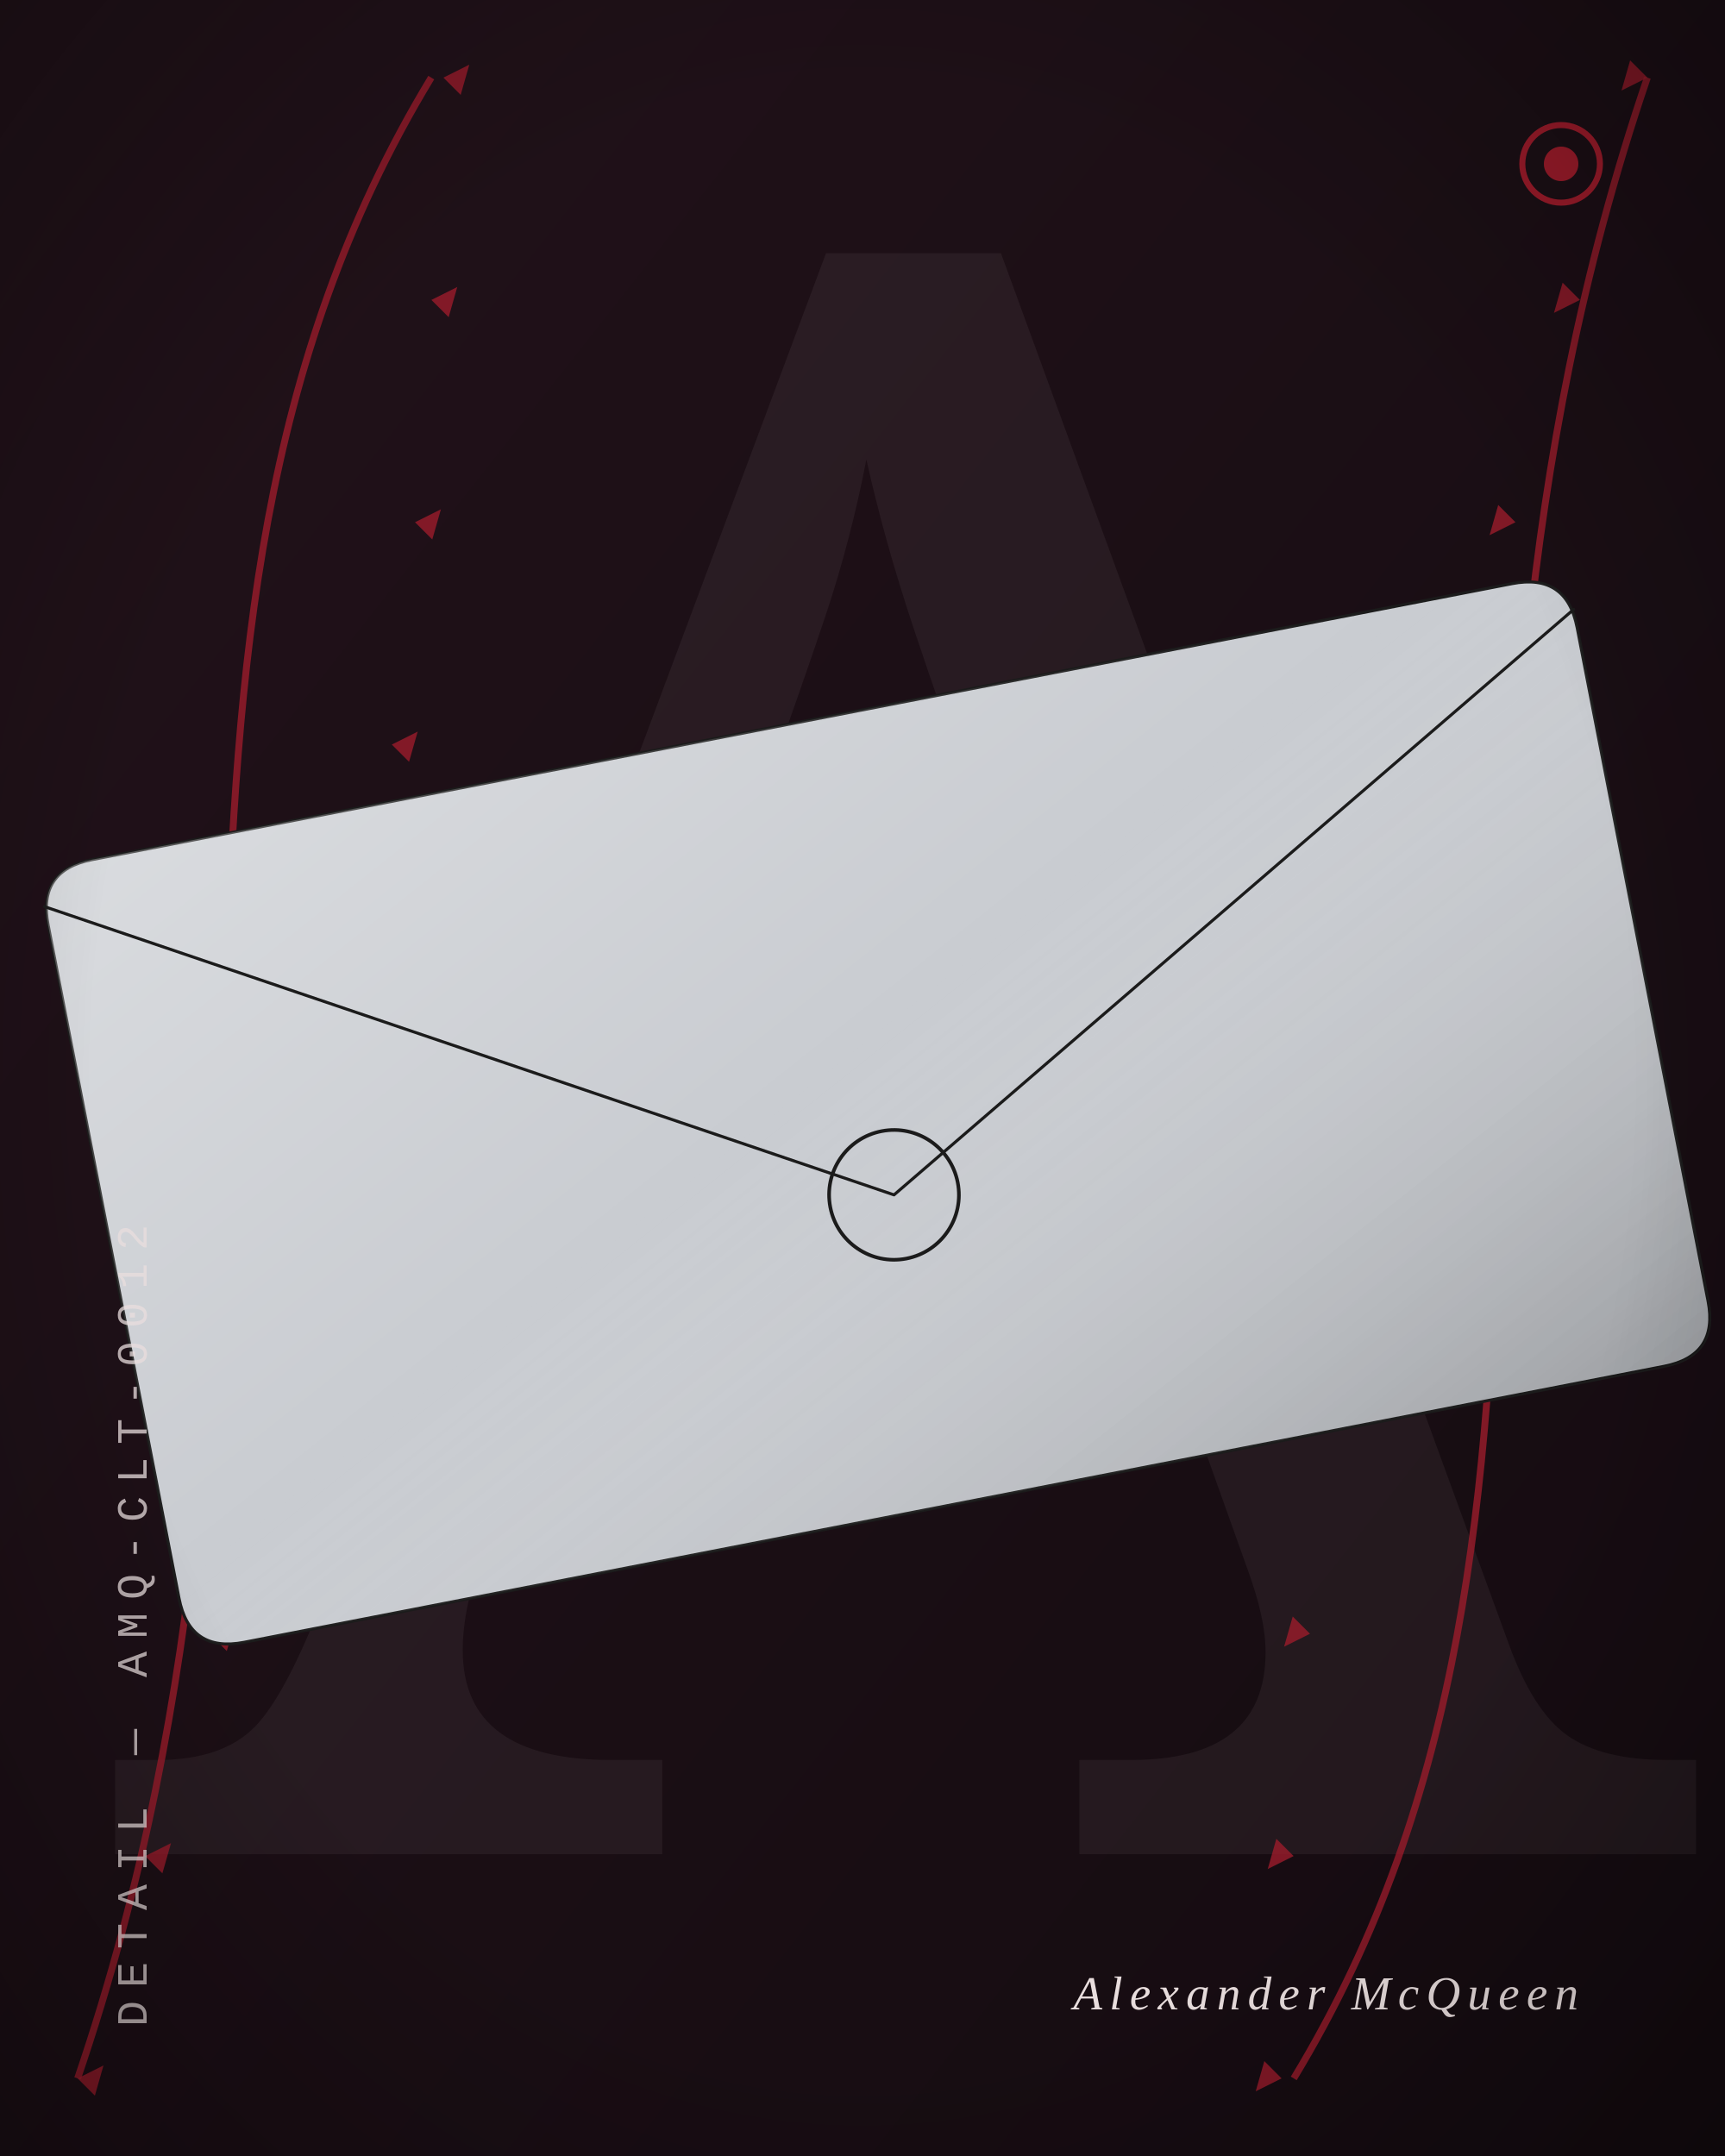
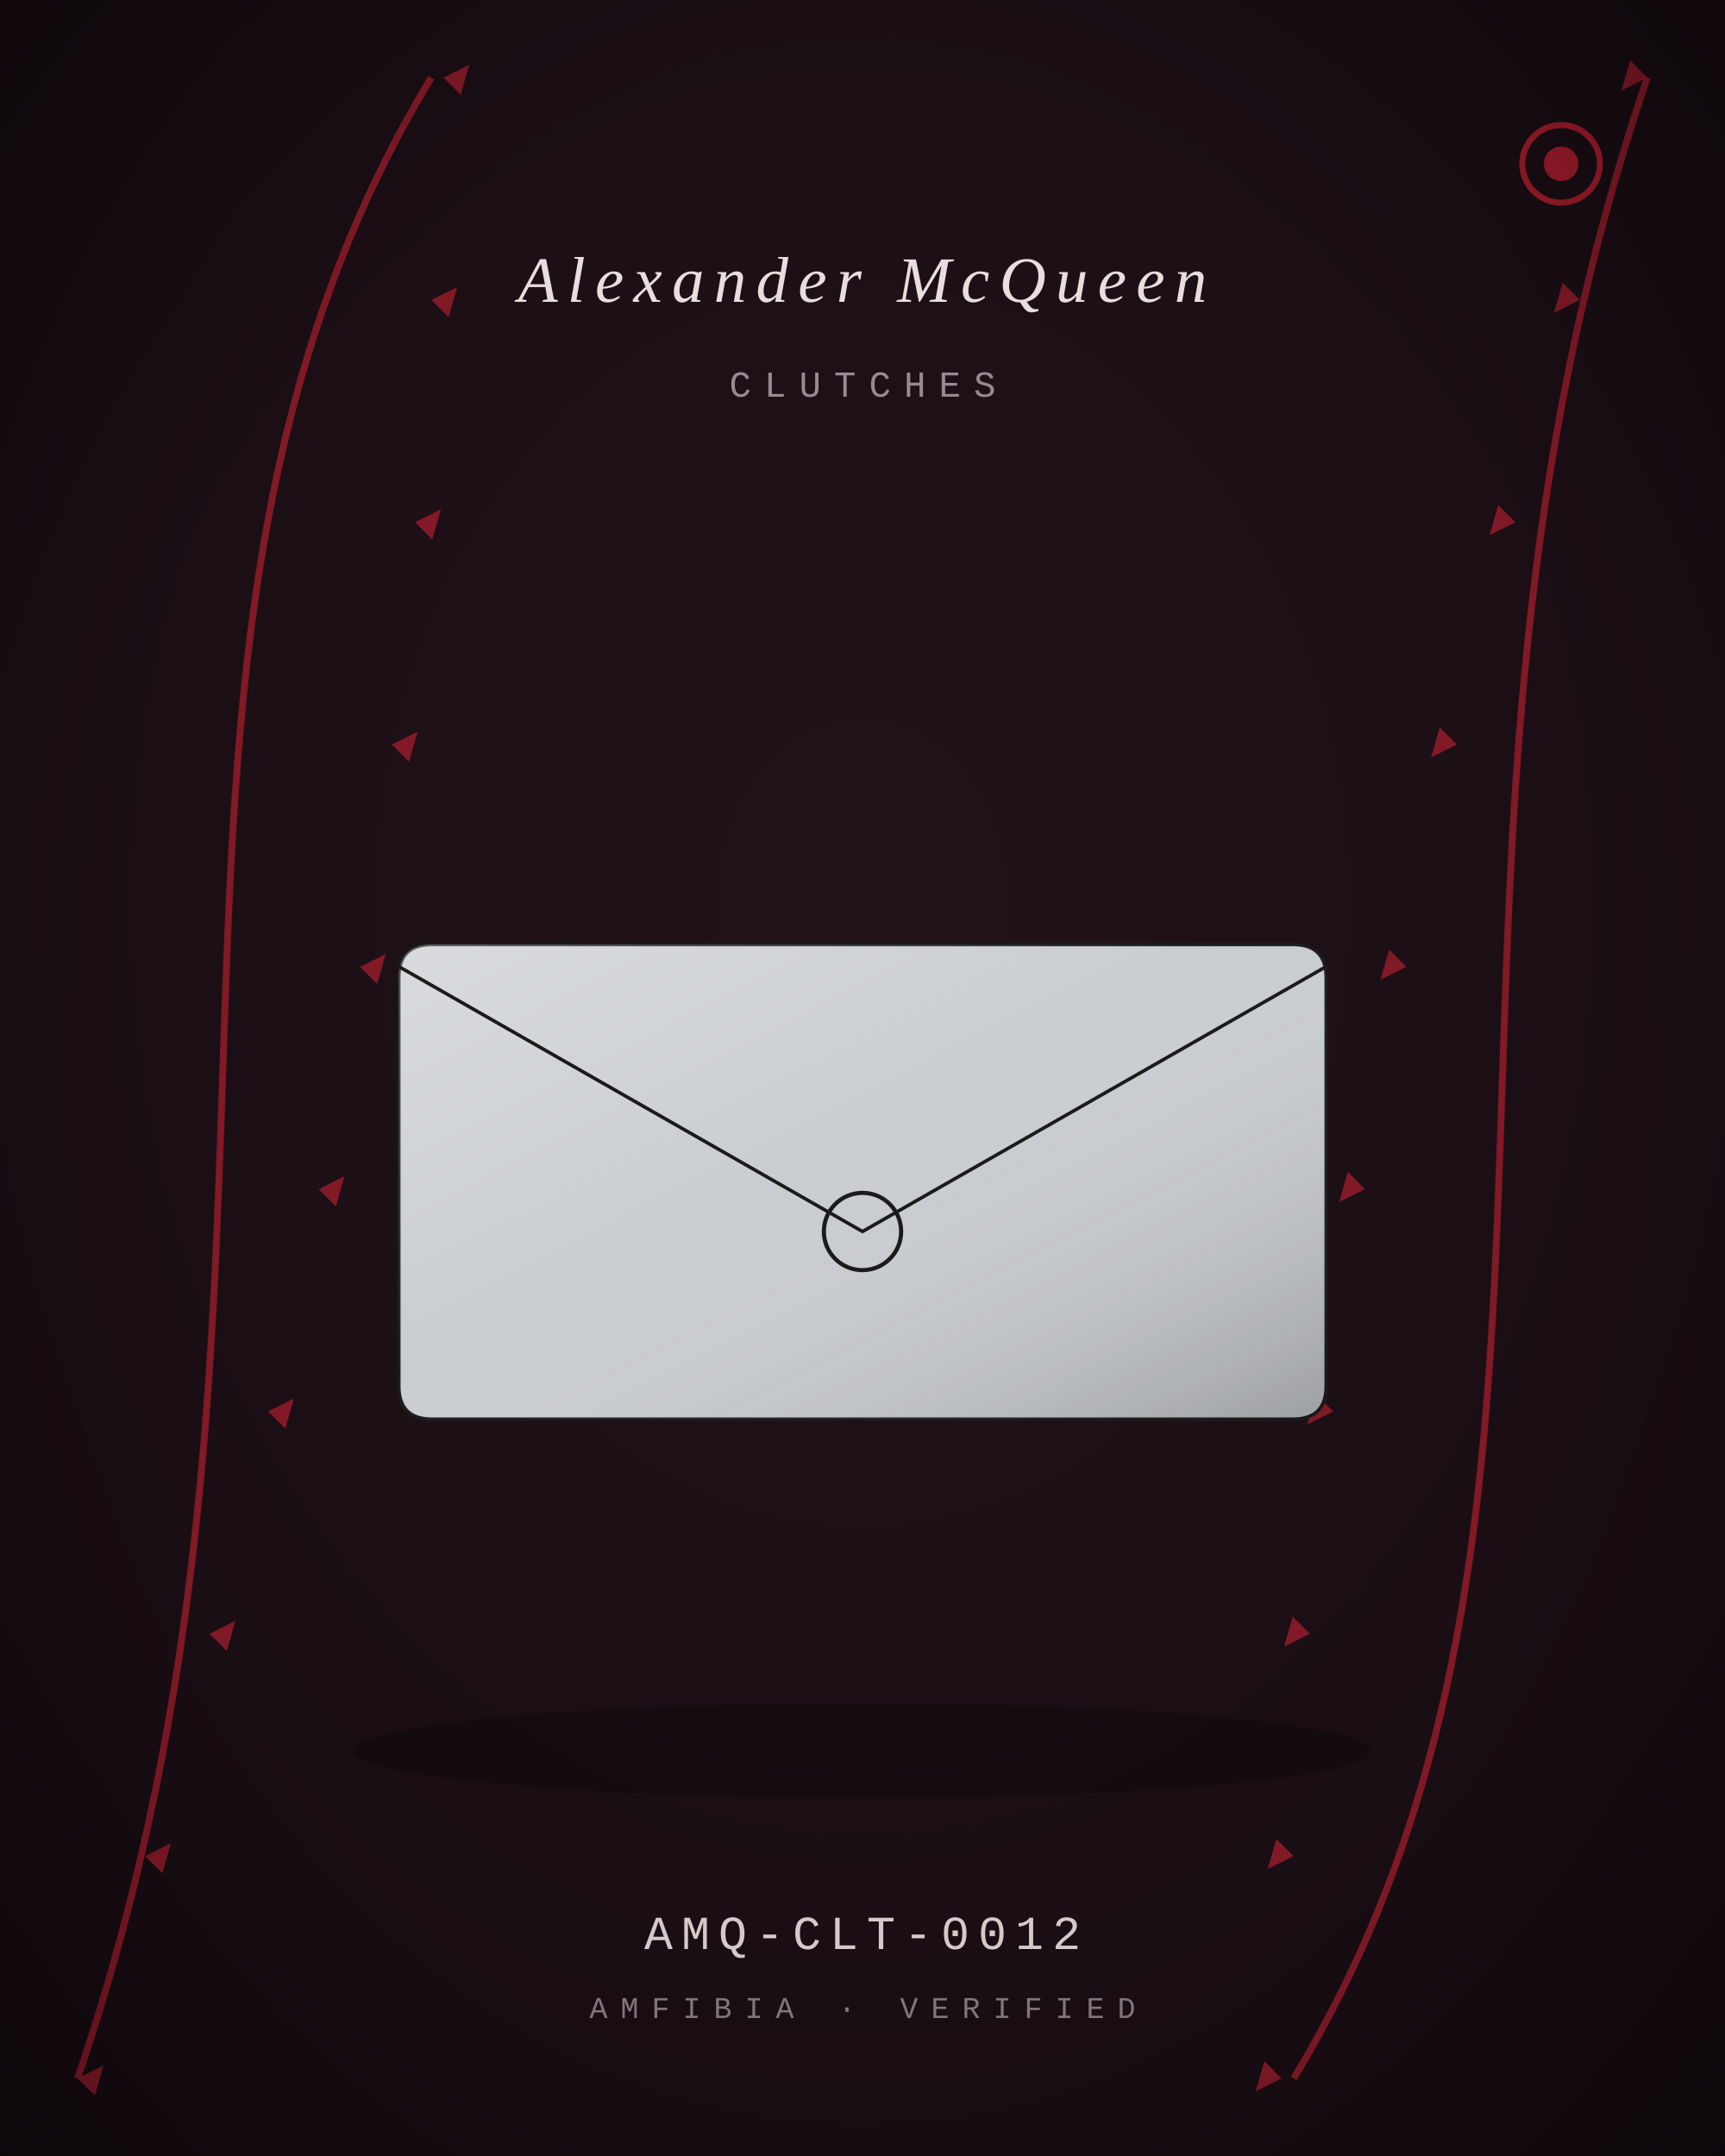
<svg xmlns="http://www.w3.org/2000/svg" viewBox="0 0 400 500" width="800" height="1000">
  <defs>
    <radialGradient id="bg" cx="50%" cy="42%" r="80%">
      <stop offset="0" stop-color="#22121A" />
      <stop offset="1" stop-color="#140B10" />
    </radialGradient>
    <linearGradient id="bgd" x1="0" y1="0" x2="1" y2="1">
      <stop offset="0" stop-color="#22121A" />
      <stop offset="1" stop-color="#140B10" />
    </linearGradient>
    <linearGradient id="sheen" x1="0" y1="0" x2="1" y2="1">
      <stop offset="0" stop-color="#fff" stop-opacity=".30" />
      <stop offset=".45" stop-color="#fff" stop-opacity="0" />
      <stop offset="1" stop-color="#000" stop-opacity=".22" />
    </linearGradient>
    <linearGradient id="multi" x1="0" y1="0" x2="1" y2="1">
      <stop offset="0" stop-color="#B3122E" />
      <stop offset=".35" stop-color="#C9A227" />
      <stop offset=".7" stop-color="#2F5D46" />
      <stop offset="1" stop-color="#3557A0" />
    </linearGradient>
    <radialGradient id="vig" cx="50%" cy="50%" r="75%">
      <stop offset=".6" stop-color="#000" stop-opacity="0" />
      <stop offset="1" stop-color="#000" stop-opacity=".35" />
    </radialGradient>
  </defs>
-   <rect width="400" height="500" fill="url(#bgd)" />
-   <text x="210" y="430" text-anchor="middle" font-family="Georgia, serif" font-size="520" fill="#E9DEDE" opacity="0.06">A</text>
+   <rect width="400" height="500" fill="url(#bg)" />
  <path d="M18 482 C 80 300, 20 150, 100 18 M382 18 C 320 200, 380 350, 300 482" fill="none" stroke="#9B1B2A" stroke-width="1.6" opacity="0.8" />
  <path d="M18 482 l6 -3 l-2 7 Z" fill="#9B1B2A" opacity="0.8" />
  <path d="M382 18 l-6 3 l2 -7 Z" fill="#9B1B2A" opacity="0.8" />
  <path d="M33.655 430.444 l6 -3 l-2 7 Z" fill="#9B1B2A" opacity="0.8" />
  <path d="M366.345 69.556 l-6 3 l2 -7 Z" fill="#9B1B2A" opacity="0.8" />
  <path d="M48.59 378.889 l6 -3 l-2 7 Z" fill="#9B1B2A" opacity="0.8" />
  <path d="M351.41 121.111 l-6 3 l2 -7 Z" fill="#9B1B2A" opacity="0.8" />
  <path d="M62.163 327.333 l6 -3 l-2 7 Z" fill="#9B1B2A" opacity="0.8" />
  <path d="M337.837 172.667 l-6 3 l2 -7 Z" fill="#9B1B2A" opacity="0.8" />
  <path d="M73.883 275.778 l6 -3 l-2 7 Z" fill="#9B1B2A" opacity="0.8" />
  <path d="M326.117 224.222 l-6 3 l2 -7 Z" fill="#9B1B2A" opacity="0.8" />
  <path d="M83.464 224.222 l6 -3 l-2 7 Z" fill="#9B1B2A" opacity="0.8" />
  <path d="M316.536 275.778 l-6 3 l2 -7 Z" fill="#9B1B2A" opacity="0.8" />
  <path d="M90.853 172.667 l6 -3 l-2 7 Z" fill="#9B1B2A" opacity="0.8" />
  <path d="M309.147 327.333 l-6 3 l2 -7 Z" fill="#9B1B2A" opacity="0.8" />
  <path d="M96.239 121.111 l6 -3 l-2 7 Z" fill="#9B1B2A" opacity="0.8" />
  <path d="M303.761 378.889 l-6 3 l2 -7 Z" fill="#9B1B2A" opacity="0.8" />
  <path d="M100.034 69.556 l6 -3 l-2 7 Z" fill="#9B1B2A" opacity="0.8" />
  <path d="M299.966 430.444 l-6 3 l2 -7 Z" fill="#9B1B2A" opacity="0.8" />
  <path d="M102.822 18 l6 -3 l-2 7 Z" fill="#9B1B2A" opacity="0.8" />
  <path d="M297.178 482 l-6 3 l2 -7 Z" fill="#9B1B2A" opacity="0.8" />
  <circle cx="362" cy="38" r="9" fill="none" stroke="#9B1B2A" stroke-width="1.4" />
  <circle cx="362" cy="38" r="4" fill="#9B1B2A" />
-   <g transform="rotate(-11.0 200 250) translate(-13 20) scale(2.15)">
-     <path d="M22 68 L178 68 Q184 68 184 74 L184 148 Q184 154 178 154 L22 154 Q16 154 16 148 L16 74 Q16 68 22 68 Z" fill="#C9CCD1" stroke="#1B1B1B" stroke-width="1.4" stroke-linejoin="round" stroke-linecap="round" vector-effect="non-scaling-stroke" />
+   <ellipse cx="200" cy="406" rx="118" ry="11" fill="#000" opacity="0.22" />
+   <g transform="translate(72 132) scale(1.28)">
+     <path d="M22 68 L178 68 Q184 68 184 74 L184 148 Q184 154 178 154 L22 154 Q16 154 16 148 L16 74 Q16 68 22 68 Z" fill="#C9CCD1" stroke="#1B1B1B" stroke-width="1.6" stroke-linejoin="round" stroke-linecap="round" vector-effect="non-scaling-stroke" />
    <path d="M22 68 L178 68 Q184 68 184 74 L184 148 Q184 154 178 154 L22 154 Q16 154 16 148 L16 74 Q16 68 22 68 Z" fill="url(#sheen)" stroke="none" />
-     <path d="M16 72 L100 120 L184 72" fill="none" stroke="#1B1B1B" stroke-width="1.4" stroke-linejoin="round" stroke-linecap="round" vector-effect="non-scaling-stroke" />
-     <path d="M100 120 m-7 0 a7 7 0 1 0 14 0 a7 7 0 1 0 -14 0" fill="none" stroke="#1B1B1B" stroke-width="1.68" stroke-linejoin="round" stroke-linecap="round" vector-effect="non-scaling-stroke" />
-   </g>
-   <g transform="translate(34 470) rotate(-90)">
-     <text x="0" y="0" text-anchor="start" font-family="'Courier New', Courier, monospace" font-size="10" letter-spacing="3" fill="#E9DEDE" opacity="0.75">DETAIL — AMQ-CLT-0012</text>
+     <path d="M16 72 L100 120 L184 72" fill="none" stroke="#1B1B1B" stroke-width="1.6" stroke-linejoin="round" stroke-linecap="round" vector-effect="non-scaling-stroke" />
+     <path d="M100 120 m-7 0 a7 7 0 1 0 14 0 a7 7 0 1 0 -14 0" fill="none" stroke="#1B1B1B" stroke-width="1.92" stroke-linejoin="round" stroke-linecap="round" vector-effect="non-scaling-stroke" />
  </g>
  <g>
-     <text x="366" y="466" text-anchor="end" font-size="11" fill="#E9DEDE" font-family="Georgia, 'Times New Roman', serif" font-weight="400" letter-spacing="1.65" font-style="italic">Alexander McQueen</text>
+     <text x="200" y="70" text-anchor="middle" font-size="15" fill="#E9DEDE" font-family="Georgia, 'Times New Roman', serif" font-weight="400" letter-spacing="2.25" font-style="italic">Alexander McQueen</text>
  </g>
+   <text x="200" y="92" text-anchor="middle" font-family="'Courier New', Courier, monospace" font-size="8.5" letter-spacing="3" fill="#E9DEDE" opacity="0.6">CLUTCHES</text>
+   <text x="200" y="452" text-anchor="middle" font-family="'Courier New', Courier, monospace" font-size="11" letter-spacing="2" fill="#E9DEDE" opacity="0.9">AMQ-CLT-0012</text>
+   <text x="200" y="468" text-anchor="middle" font-family="'Courier New', Courier, monospace" font-size="7" letter-spacing="3" fill="#E9DEDE" opacity="0.5">AMFIBIA · VERIFIED</text>
  <rect width="400" height="500" fill="url(#vig)" />
</svg>
